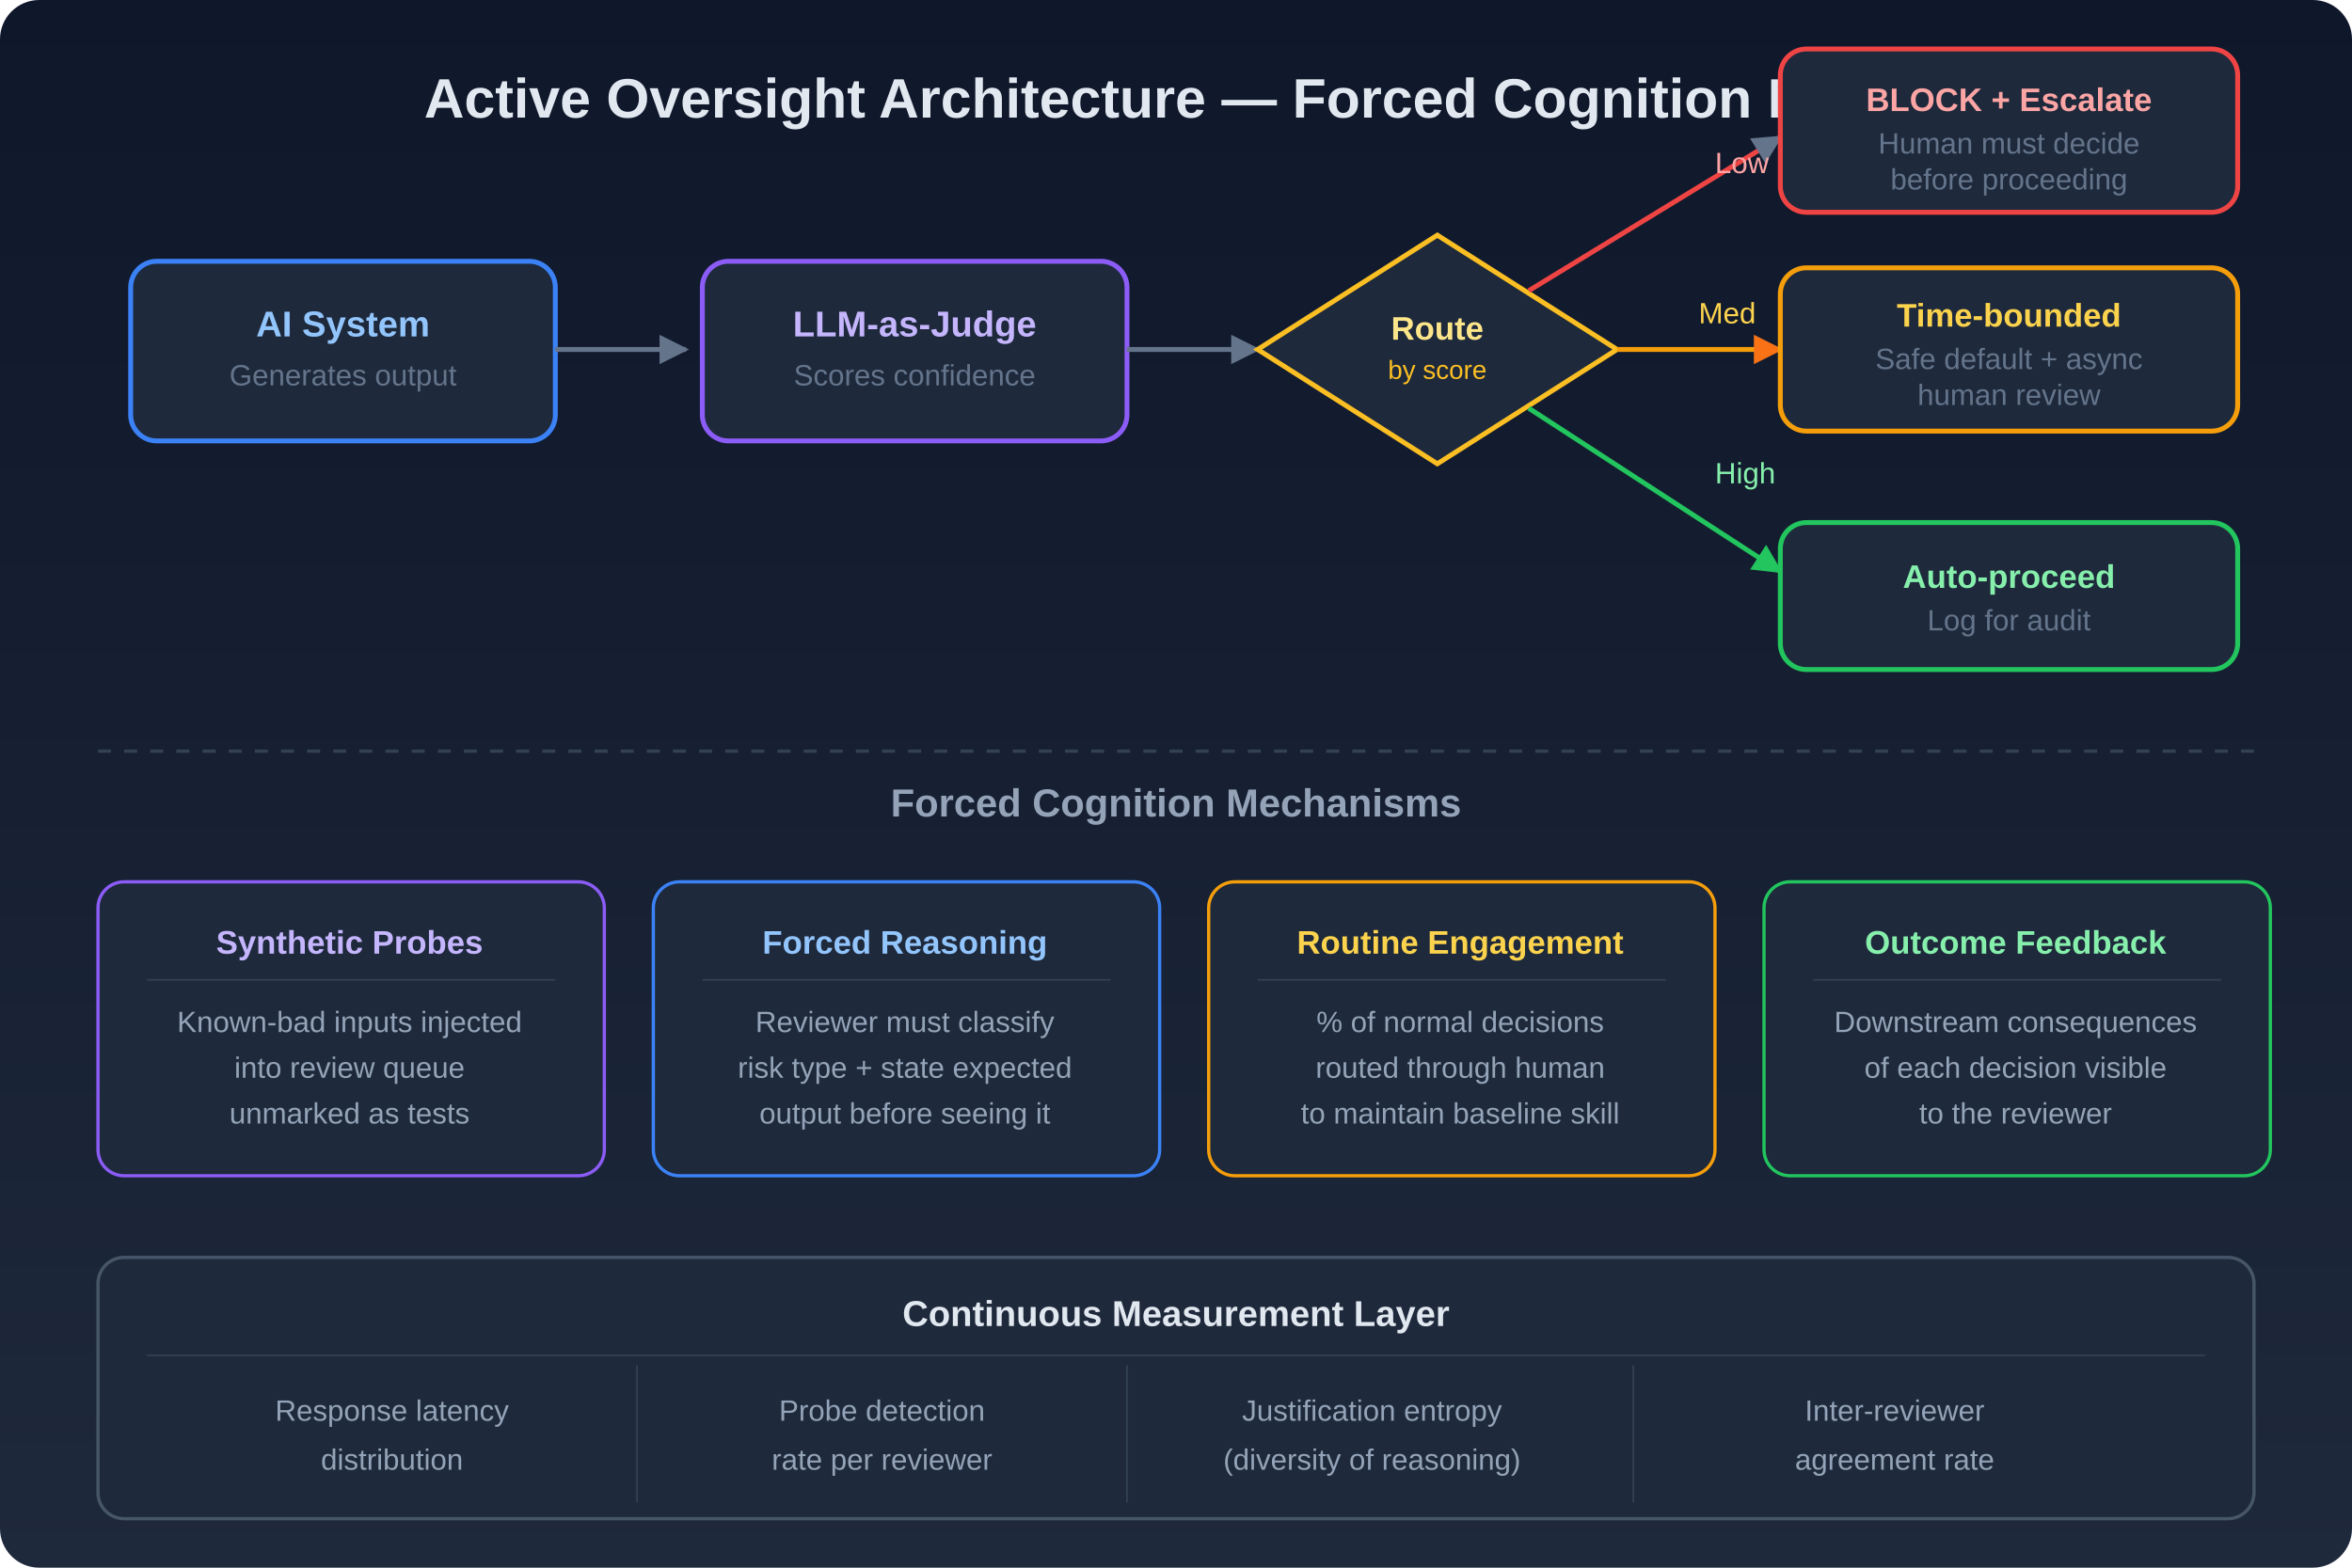
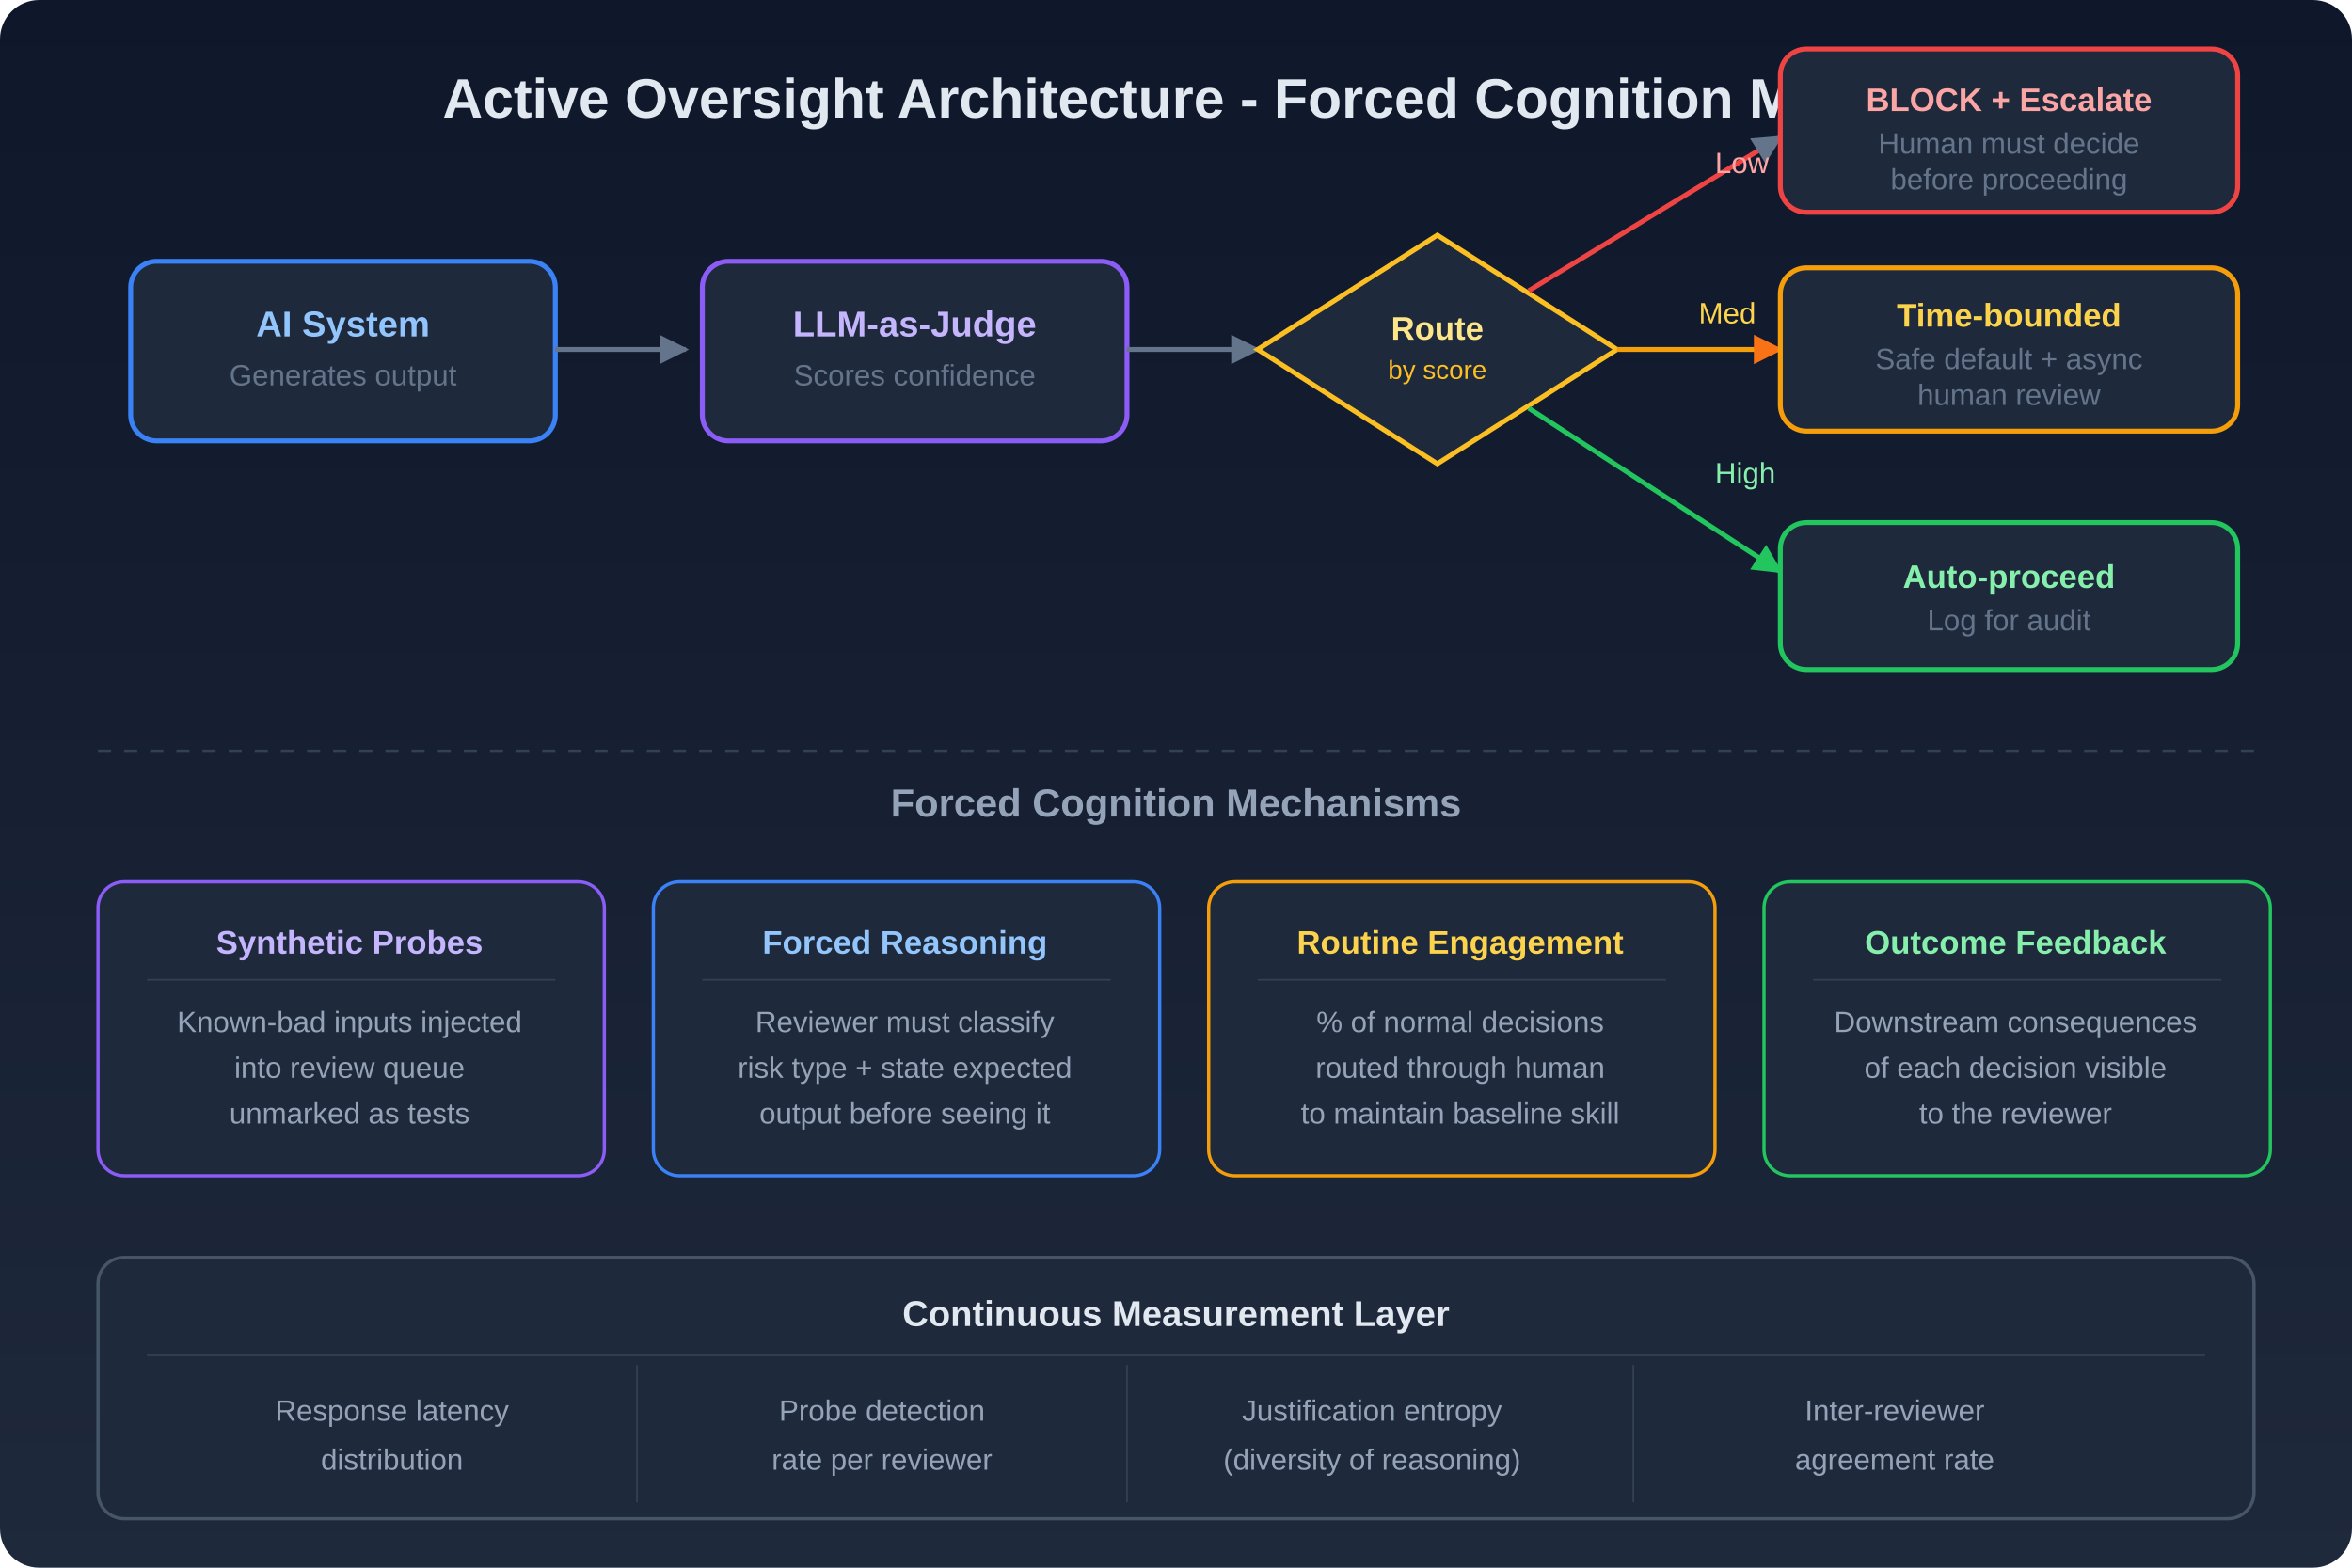
<svg xmlns="http://www.w3.org/2000/svg" width="720" height="480" viewBox="0 0 720 480" font-family="'Segoe UI', 'Helvetica Neue', Arial, sans-serif">
  <defs>
    <linearGradient id="bgG4" x1="0" y1="0" x2="0" y2="1">
      <stop offset="0%" stop-color="#0f172a" />
      <stop offset="100%" stop-color="#1e293b" />
    </linearGradient>
    <marker id="arrow" viewBox="0 0 10 10" refX="9" refY="5" markerWidth="6" markerHeight="6" orient="auto-start-reverse">
      <path d="M 0 0 L 10 5 L 0 10 z" fill="#64748b" />
    </marker>
    <marker id="arrowBlue" viewBox="0 0 10 10" refX="9" refY="5" markerWidth="6" markerHeight="6" orient="auto-start-reverse">
      <path d="M 0 0 L 10 5 L 0 10 z" fill="#3b82f6" />
    </marker>
    <marker id="arrowOrange" viewBox="0 0 10 10" refX="9" refY="5" markerWidth="6" markerHeight="6" orient="auto-start-reverse">
      <path d="M 0 0 L 10 5 L 0 10 z" fill="#f97316" />
    </marker>
    <marker id="arrowGreen" viewBox="0 0 10 10" refX="9" refY="5" markerWidth="6" markerHeight="6" orient="auto-start-reverse">
      <path d="M 0 0 L 10 5 L 0 10 z" fill="#22c55e" />
    </marker>
  </defs>
  <rect width="720" height="480" rx="12" fill="url(#bgG4)" />
-   <text x="360" y="36" text-anchor="middle" fill="#e2e8f0" font-size="17" font-weight="600">Active Oversight Architecture — Forced Cognition Model</text>
+   <text x="360" y="36" text-anchor="middle" fill="#e2e8f0" font-size="17" font-weight="600">Active Oversight Architecture - Forced Cognition Model</text>
  <rect x="40" y="80" width="130" height="55" rx="8" fill="#1e293b" stroke="#3b82f6" stroke-width="1.5" />
  <text x="105" y="103" text-anchor="middle" fill="#93c5fd" font-size="11" font-weight="600">AI System</text>
  <text x="105" y="118" text-anchor="middle" fill="#64748b" font-size="9">Generates output</text>
  <line x1="170" y1="107" x2="210" y2="107" stroke="#64748b" stroke-width="1.5" marker-end="url(#arrow)" />
  <rect x="215" y="80" width="130" height="55" rx="8" fill="#1e293b" stroke="#8b5cf6" stroke-width="1.5" />
  <text x="280" y="103" text-anchor="middle" fill="#c4b5fd" font-size="11" font-weight="600">LLM-as-Judge</text>
  <text x="280" y="118" text-anchor="middle" fill="#64748b" font-size="9">Scores confidence</text>
  <line x1="345" y1="107" x2="385" y2="107" stroke="#64748b" stroke-width="1.5" marker-end="url(#arrow)" />
  <polygon points="440,72 495,107 440,142 385,107" fill="#1e293b" stroke="#fbbf24" stroke-width="1.5" />
  <text x="440" y="104" text-anchor="middle" fill="#fde68a" font-size="10" font-weight="600">Route</text>
  <text x="440" y="116" text-anchor="middle" fill="#fbbf24" font-size="8">by score</text>
  <line x1="468" y1="125" x2="545" y2="175" stroke="#22c55e" stroke-width="1.5" marker-end="url(#arrowGreen)" />
  <text x="525" y="148" fill="#86efac" font-size="9" font-weight="500">High</text>
  <rect x="545" y="160" width="140" height="45" rx="8" fill="#1e293b" stroke="#22c55e" stroke-width="1.5" />
  <text x="615" y="180" text-anchor="middle" fill="#86efac" font-size="10" font-weight="600">Auto-proceed</text>
  <text x="615" y="193" text-anchor="middle" fill="#64748b" font-size="9">Log for audit</text>
  <line x1="495" y1="107" x2="545" y2="107" stroke="#f59e0b" stroke-width="1.5" marker-end="url(#arrowOrange)" />
  <text x="520" y="99" fill="#fcd34d" font-size="9" font-weight="500">Med</text>
  <rect x="545" y="82" width="140" height="50" rx="8" fill="#1e293b" stroke="#f59e0b" stroke-width="1.5" />
  <text x="615" y="100" text-anchor="middle" fill="#fcd34d" font-size="10" font-weight="600">Time-bounded</text>
  <text x="615" y="113" text-anchor="middle" fill="#64748b" font-size="9">Safe default + async</text>
  <text x="615" y="124" text-anchor="middle" fill="#64748b" font-size="9">human review</text>
  <line x1="468" y1="89" x2="545" y2="42" stroke="#ef4444" stroke-width="1.5" marker-end="url(#arrow)" />
  <text x="525" y="53" fill="#fca5a5" font-size="9" font-weight="500">Low</text>
  <rect x="545" y="15" width="140" height="50" rx="8" fill="#1e293b" stroke="#ef4444" stroke-width="1.5" />
  <text x="615" y="34" text-anchor="middle" fill="#fca5a5" font-size="10" font-weight="600">BLOCK + Escalate</text>
  <text x="615" y="47" text-anchor="middle" fill="#64748b" font-size="9">Human must decide</text>
  <text x="615" y="58" text-anchor="middle" fill="#64748b" font-size="9">before proceeding</text>
  <line x1="30" y1="230" x2="690" y2="230" stroke="#334155" stroke-width="1" stroke-dasharray="4,4" />
  <text x="360" y="250" text-anchor="middle" fill="#94a3b8" font-size="12" font-weight="600">Forced Cognition Mechanisms</text>
  <rect x="30" y="270" width="155" height="90" rx="8" fill="#1e293b" stroke="#8b5cf6" stroke-width="1" />
  <text x="107" y="292" text-anchor="middle" fill="#c4b5fd" font-size="10" font-weight="600">Synthetic Probes</text>
  <line x1="45" y1="300" x2="170" y2="300" stroke="#334155" stroke-width="0.5" />
  <text x="107" y="316" text-anchor="middle" fill="#94a3b8" font-size="9">Known-bad inputs injected</text>
  <text x="107" y="330" text-anchor="middle" fill="#94a3b8" font-size="9">into review queue</text>
  <text x="107" y="344" text-anchor="middle" fill="#94a3b8" font-size="9">unmarked as tests</text>
  <rect x="200" y="270" width="155" height="90" rx="8" fill="#1e293b" stroke="#3b82f6" stroke-width="1" />
  <text x="277" y="292" text-anchor="middle" fill="#93c5fd" font-size="10" font-weight="600">Forced Reasoning</text>
  <line x1="215" y1="300" x2="340" y2="300" stroke="#334155" stroke-width="0.5" />
  <text x="277" y="316" text-anchor="middle" fill="#94a3b8" font-size="9">Reviewer must classify</text>
  <text x="277" y="330" text-anchor="middle" fill="#94a3b8" font-size="9">risk type + state expected</text>
  <text x="277" y="344" text-anchor="middle" fill="#94a3b8" font-size="9">output before seeing it</text>
  <rect x="370" y="270" width="155" height="90" rx="8" fill="#1e293b" stroke="#f59e0b" stroke-width="1" />
  <text x="447" y="292" text-anchor="middle" fill="#fcd34d" font-size="10" font-weight="600">Routine Engagement</text>
  <line x1="385" y1="300" x2="510" y2="300" stroke="#334155" stroke-width="0.5" />
  <text x="447" y="316" text-anchor="middle" fill="#94a3b8" font-size="9">% of normal decisions</text>
  <text x="447" y="330" text-anchor="middle" fill="#94a3b8" font-size="9">routed through human</text>
  <text x="447" y="344" text-anchor="middle" fill="#94a3b8" font-size="9">to maintain baseline skill</text>
  <rect x="540" y="270" width="155" height="90" rx="8" fill="#1e293b" stroke="#22c55e" stroke-width="1" />
  <text x="617" y="292" text-anchor="middle" fill="#86efac" font-size="10" font-weight="600">Outcome Feedback</text>
  <line x1="555" y1="300" x2="680" y2="300" stroke="#334155" stroke-width="0.5" />
  <text x="617" y="316" text-anchor="middle" fill="#94a3b8" font-size="9">Downstream consequences</text>
  <text x="617" y="330" text-anchor="middle" fill="#94a3b8" font-size="9">of each decision visible</text>
  <text x="617" y="344" text-anchor="middle" fill="#94a3b8" font-size="9">to the reviewer</text>
  <rect x="30" y="385" width="660" height="80" rx="8" fill="#1e293b" stroke="#475569" stroke-width="1" />
  <text x="360" y="406" text-anchor="middle" fill="#e2e8f0" font-size="11" font-weight="600">Continuous Measurement Layer</text>
  <line x1="45" y1="415" x2="675" y2="415" stroke="#334155" stroke-width="0.5" />
  <text x="120" y="435" text-anchor="middle" fill="#94a3b8" font-size="9">Response latency</text>
  <text x="120" y="450" text-anchor="middle" fill="#94a3b8" font-size="9">distribution</text>
  <text x="270" y="435" text-anchor="middle" fill="#94a3b8" font-size="9">Probe detection</text>
  <text x="270" y="450" text-anchor="middle" fill="#94a3b8" font-size="9">rate per reviewer</text>
  <text x="420" y="435" text-anchor="middle" fill="#94a3b8" font-size="9">Justification entropy</text>
  <text x="420" y="450" text-anchor="middle" fill="#94a3b8" font-size="9">(diversity of reasoning)</text>
  <text x="580" y="435" text-anchor="middle" fill="#94a3b8" font-size="9">Inter-reviewer</text>
  <text x="580" y="450" text-anchor="middle" fill="#94a3b8" font-size="9">agreement rate</text>
  <line x1="195" y1="418" x2="195" y2="460" stroke="#334155" stroke-width="0.5" />
  <line x1="345" y1="418" x2="345" y2="460" stroke="#334155" stroke-width="0.5" />
  <line x1="500" y1="418" x2="500" y2="460" stroke="#334155" stroke-width="0.5" />
</svg>
